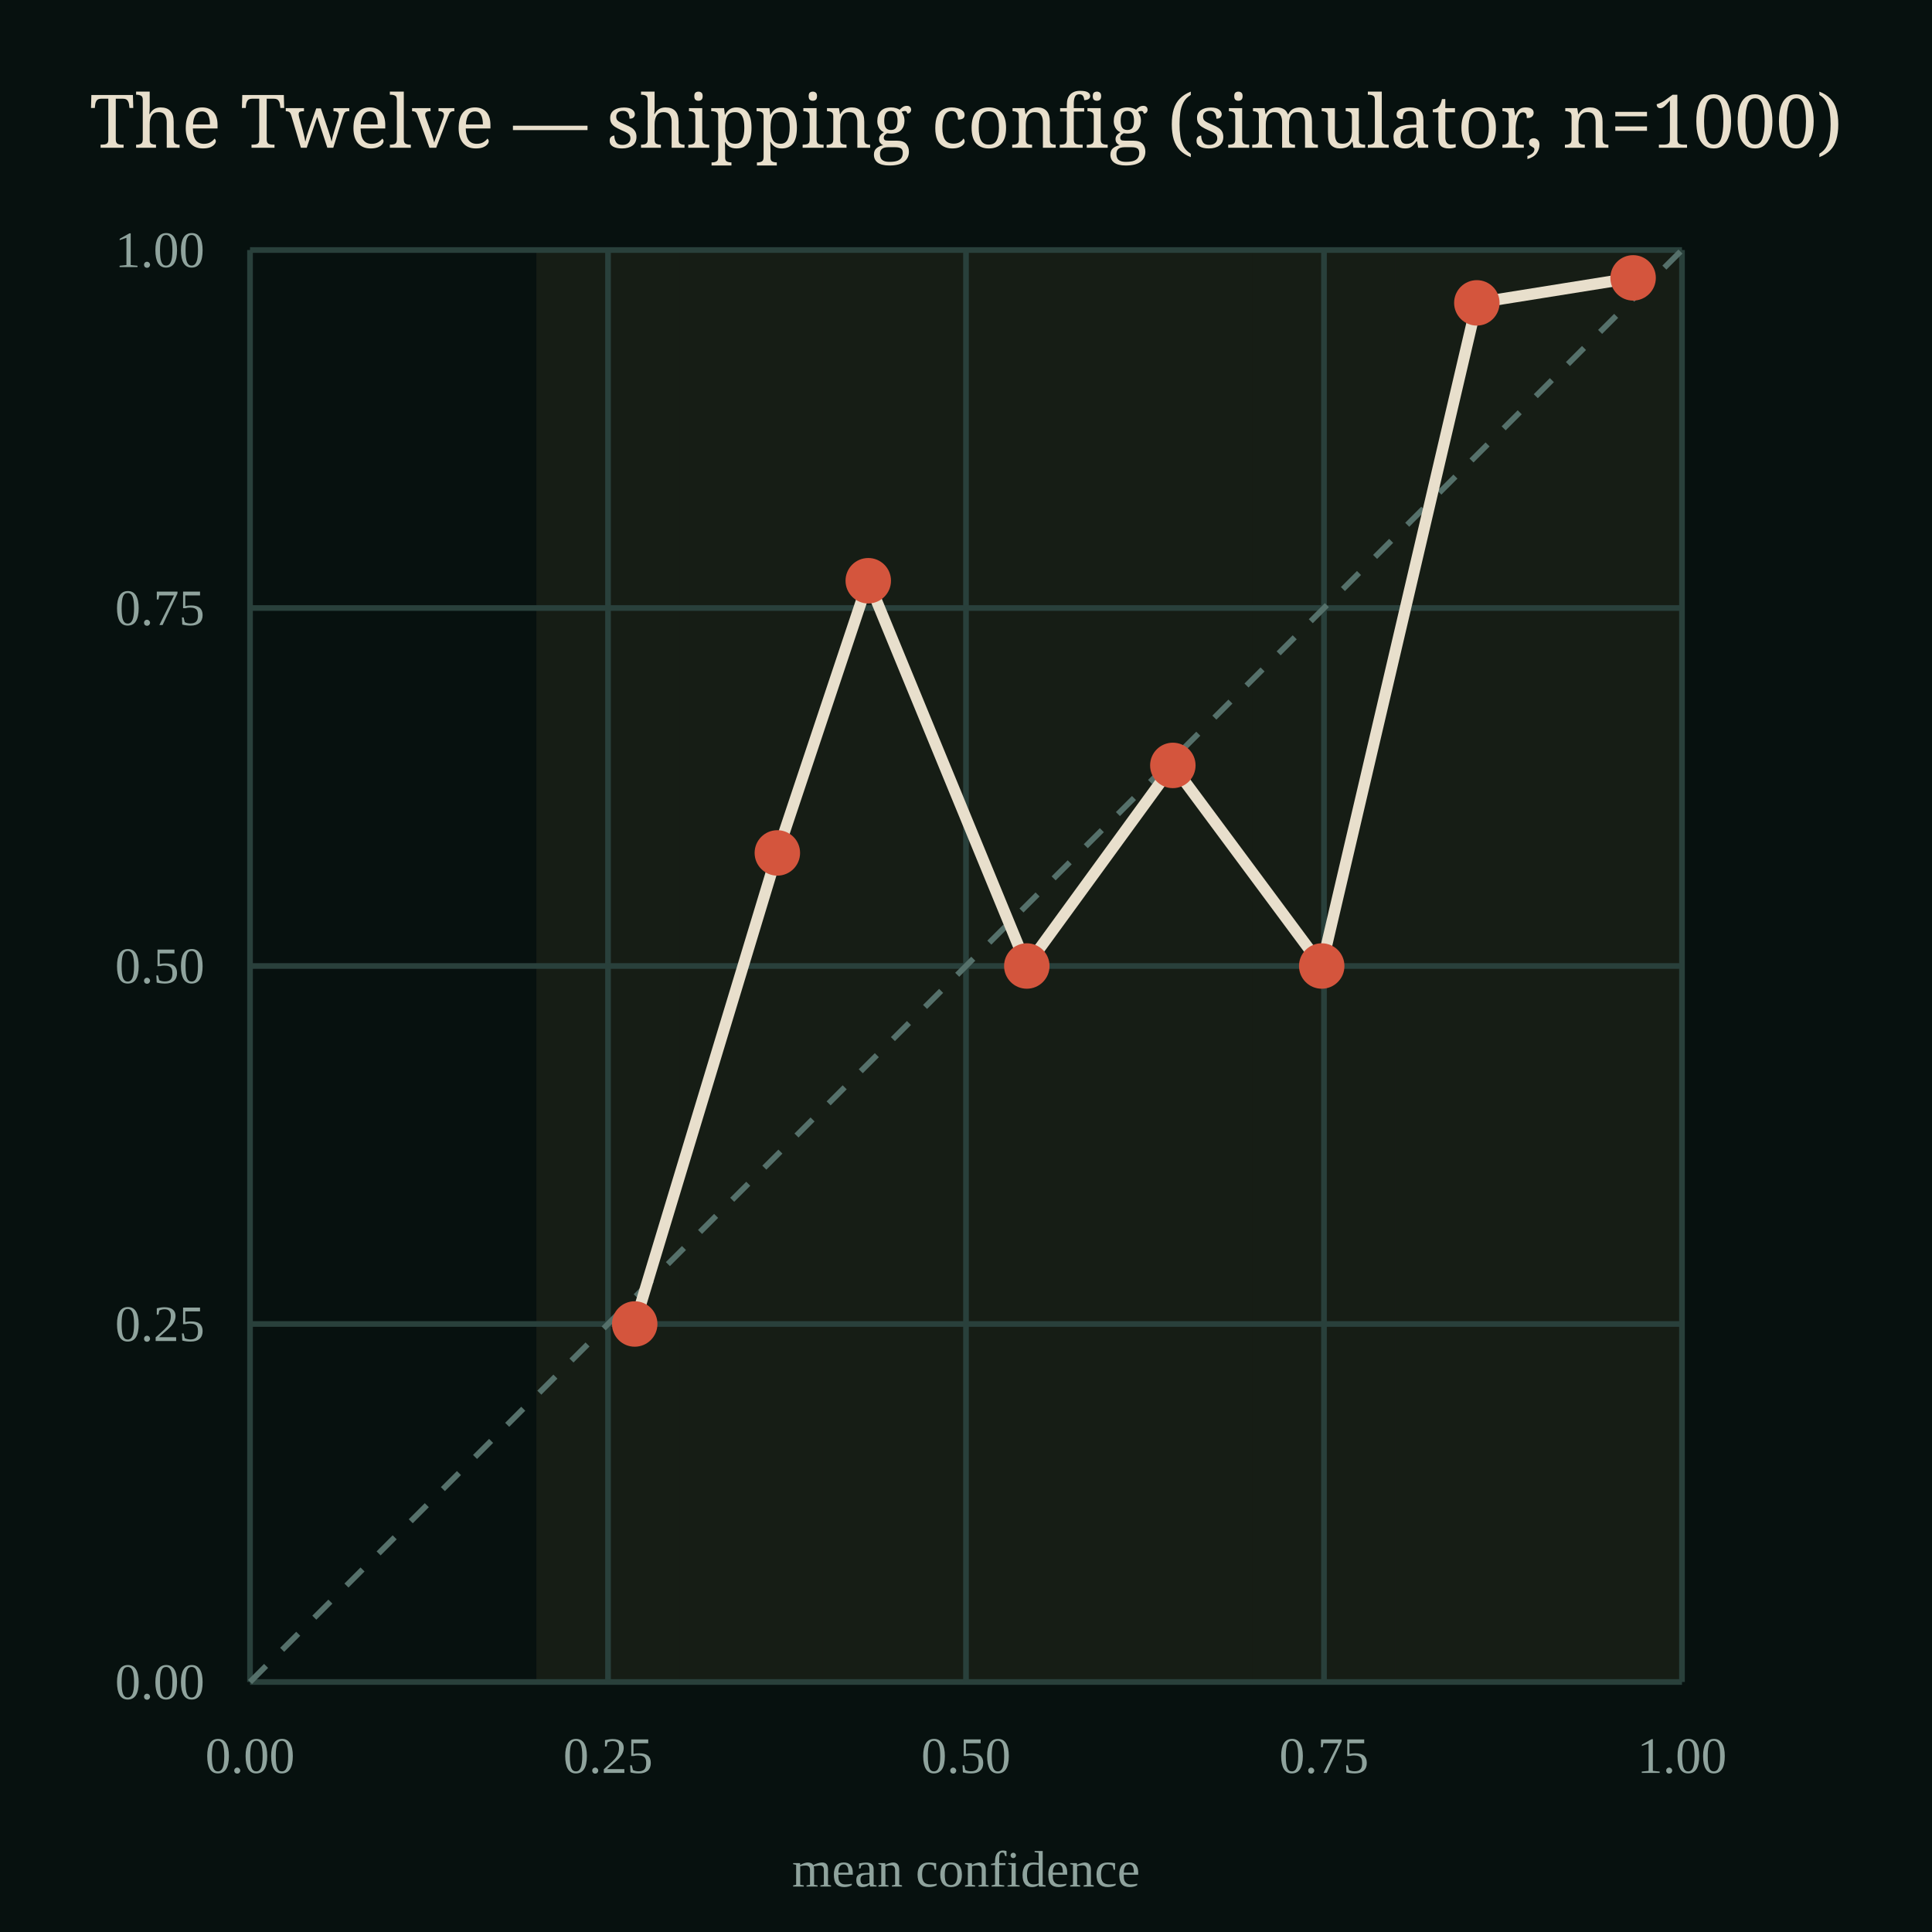
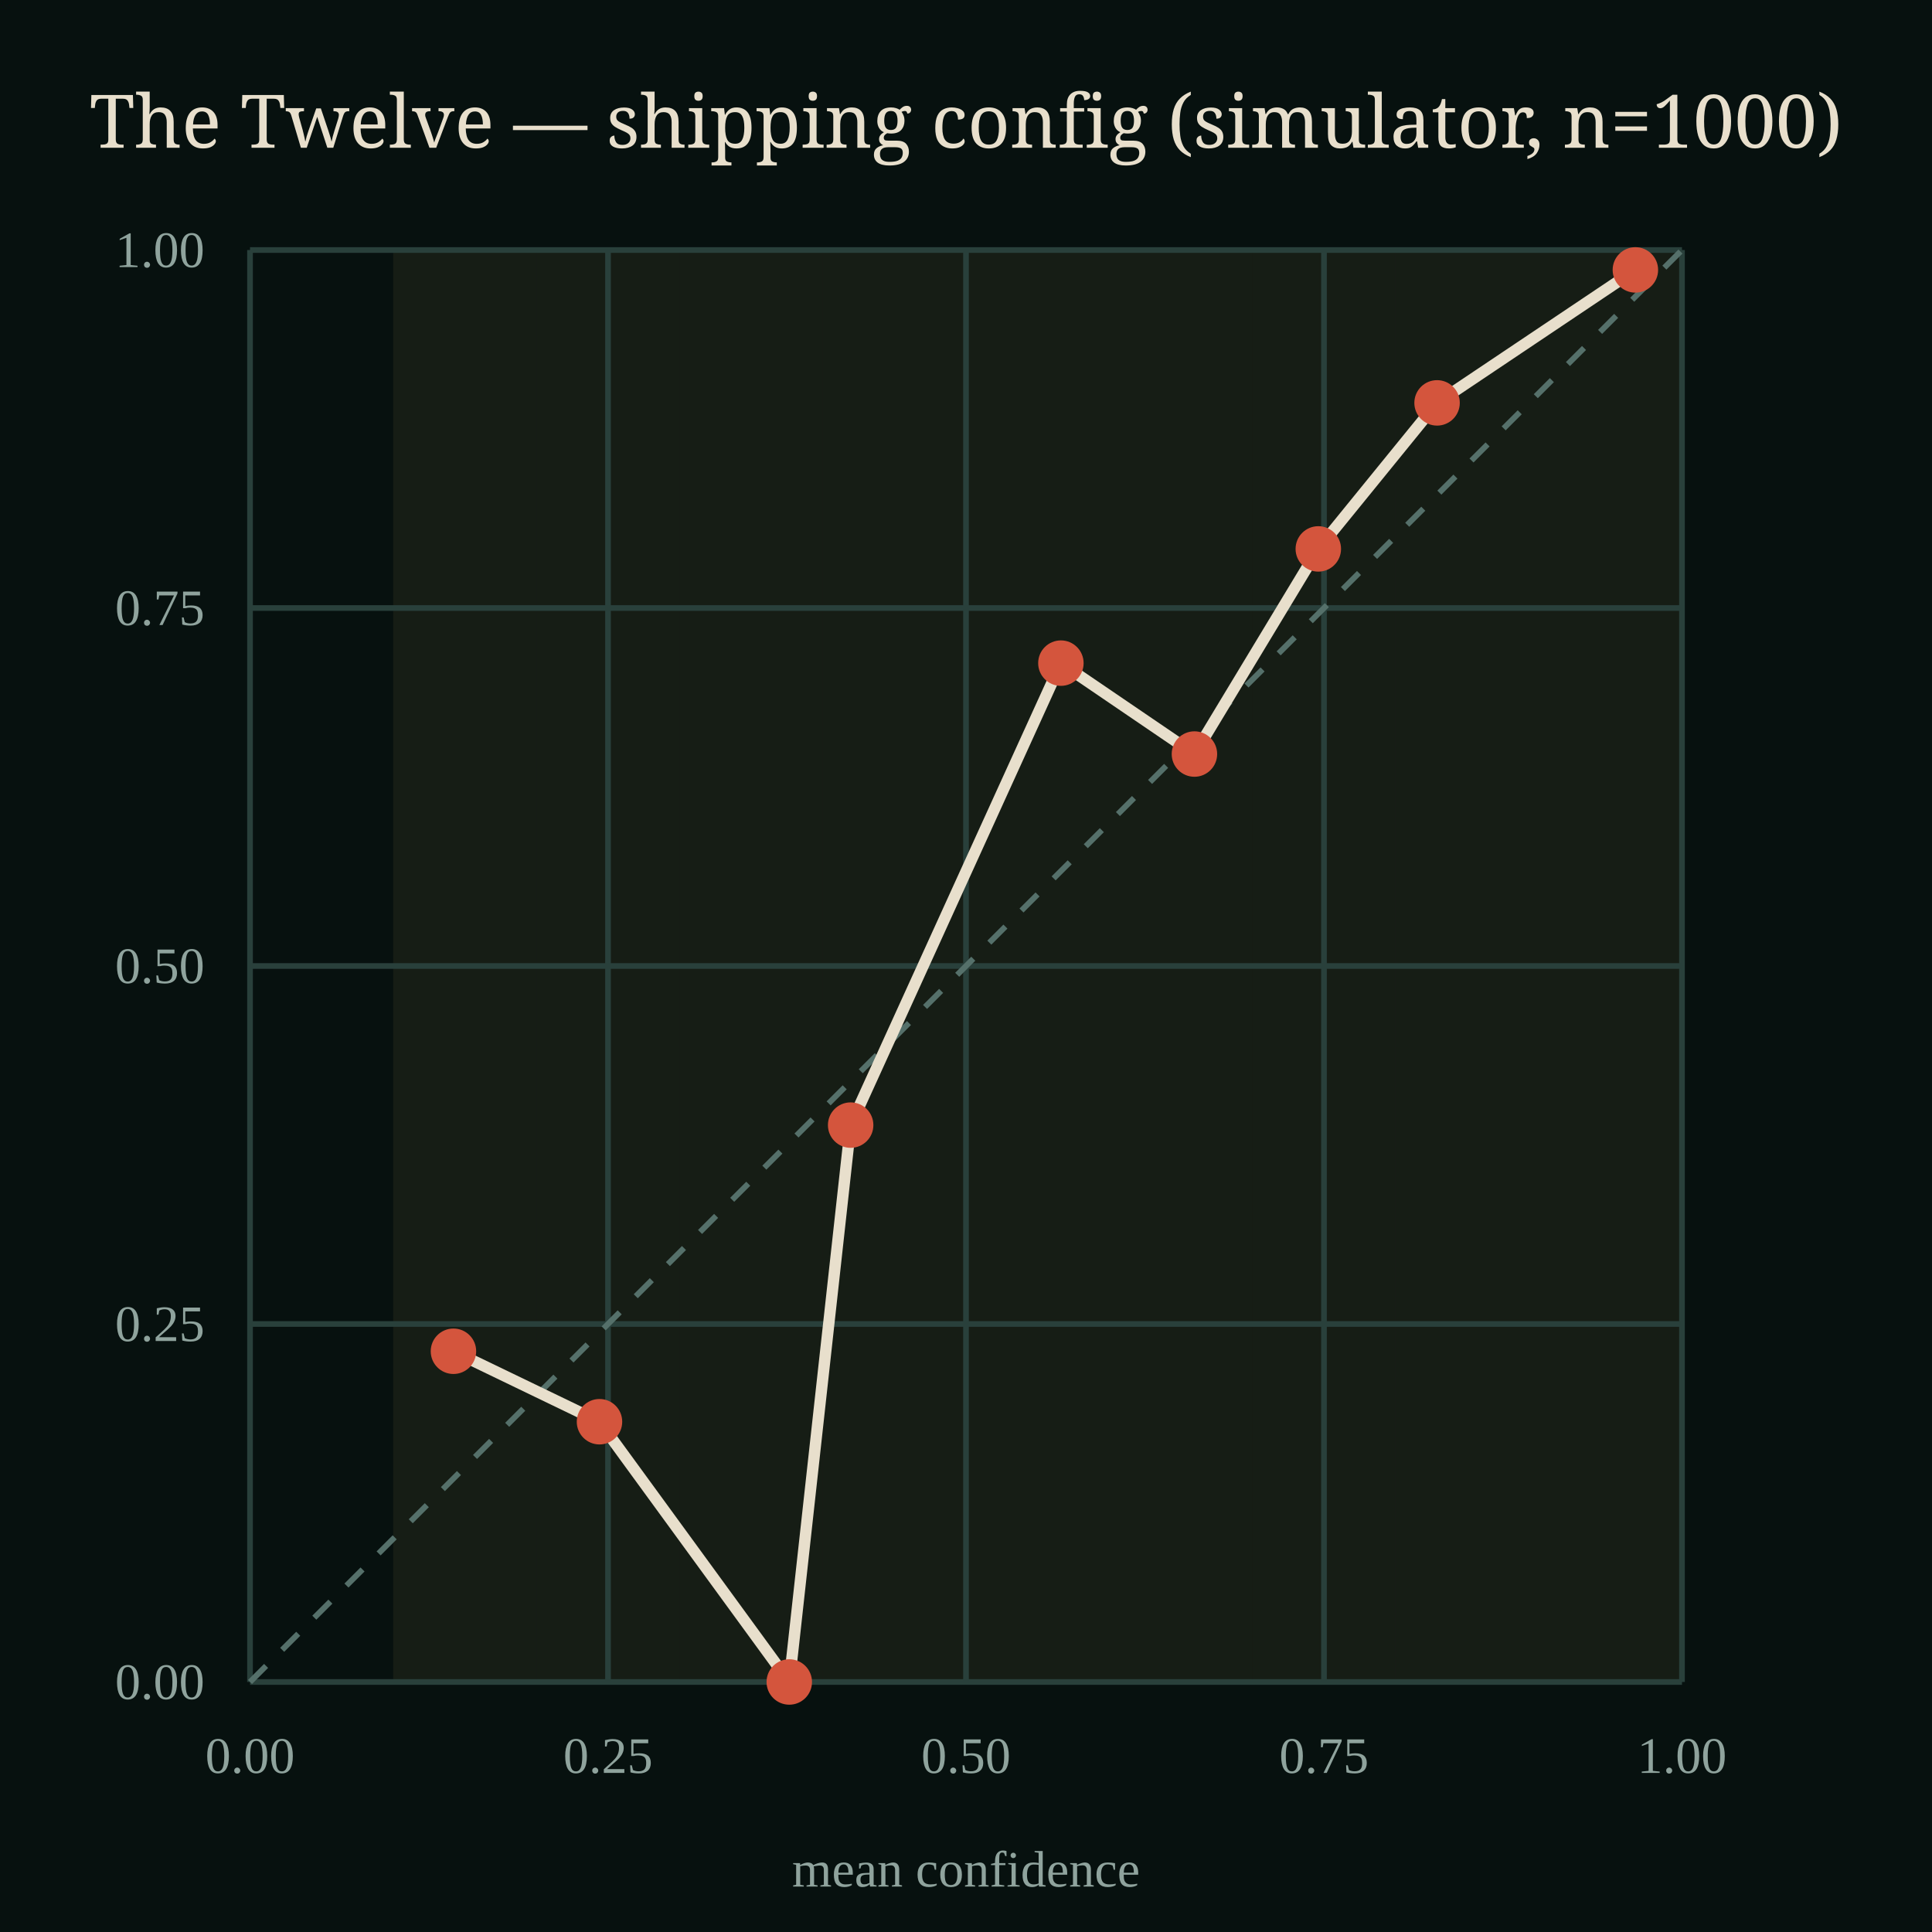
<svg xmlns="http://www.w3.org/2000/svg" width="340" height="340" viewBox="0 0 340 340" role="img" aria-label="The Twelve — shipping config (simulator, n=1000)">
  <rect width="340" height="340" fill="#07110f" />
+   <rect x="69.2" y="44" width="25.2" height="252" fill="#c9a25e" opacity="0.08" />
  <rect x="94.4" y="44" width="25.2" height="252" fill="#c9a25e" opacity="0.08" />
  <rect x="119.6" y="44" width="25.2" height="252" fill="#c9a25e" opacity="0.08" />
  <rect x="144.8" y="44" width="25.2" height="252" fill="#c9a25e" opacity="0.08" />
  <rect x="170.0" y="44" width="25.2" height="252" fill="#c9a25e" opacity="0.08" />
  <rect x="195.2" y="44" width="25.2" height="252" fill="#c9a25e" opacity="0.08" />
  <rect x="220.4" y="44" width="25.2" height="252" fill="#c9a25e" opacity="0.08" />
  <rect x="245.6" y="44" width="25.2" height="252" fill="#c9a25e" opacity="0.08" />
  <rect x="270.8" y="44" width="25.2" height="252" fill="#c9a25e" opacity="0.08" />
  <line x1="44" y1="44" x2="44" y2="296" stroke="#29403b" stroke-width="1" />
  <line x1="44" y1="296" x2="296" y2="296" stroke="#29403b" stroke-width="1" />
  <text x="44" y="312" fill="#8fa39d" font-size="9" text-anchor="middle">0.00</text>
  <text x="36" y="299" fill="#8fa39d" font-size="9" text-anchor="end">0.00</text>
  <line x1="107" y1="44" x2="107" y2="296" stroke="#29403b" stroke-width="1" />
  <line x1="44" y1="233" x2="296" y2="233" stroke="#29403b" stroke-width="1" />
  <text x="107" y="312" fill="#8fa39d" font-size="9" text-anchor="middle">0.25</text>
  <text x="36" y="236" fill="#8fa39d" font-size="9" text-anchor="end">0.25</text>
  <line x1="170" y1="44" x2="170" y2="296" stroke="#29403b" stroke-width="1" />
  <line x1="44" y1="170" x2="296" y2="170" stroke="#29403b" stroke-width="1" />
  <text x="170" y="312" fill="#8fa39d" font-size="9" text-anchor="middle">0.50</text>
  <text x="36" y="173" fill="#8fa39d" font-size="9" text-anchor="end">0.50</text>
  <line x1="233" y1="44" x2="233" y2="296" stroke="#29403b" stroke-width="1" />
  <line x1="44" y1="107" x2="296" y2="107" stroke="#29403b" stroke-width="1" />
  <text x="233" y="312" fill="#8fa39d" font-size="9" text-anchor="middle">0.75</text>
  <text x="36" y="110" fill="#8fa39d" font-size="9" text-anchor="end">0.75</text>
  <line x1="296" y1="44" x2="296" y2="296" stroke="#29403b" stroke-width="1" />
  <line x1="44" y1="44" x2="296" y2="44" stroke="#29403b" stroke-width="1" />
  <text x="296" y="312" fill="#8fa39d" font-size="9" text-anchor="middle">1.00</text>
  <text x="36" y="47" fill="#8fa39d" font-size="9" text-anchor="end">1.00</text>
  <line x1="44" y1="296" x2="296" y2="44" stroke="#55706a" stroke-dasharray="4 4" stroke-width="1" />
-   <polyline points="111.7,233.0 136.8,150.1 152.8,102.2 180.7,170.0 206.4,134.7 232.6,170.0 259.9,53.3 287.4,48.9" fill="none" stroke="#e8dfcc" stroke-width="2" />
-   <circle cx="111.7" cy="233.0" r="4" fill="#d4553d" />
-   <circle cx="136.8" cy="150.1" r="4" fill="#d4553d" />
-   <circle cx="152.8" cy="102.2" r="4" fill="#d4553d" />
-   <circle cx="180.7" cy="170.0" r="4" fill="#d4553d" />
-   <circle cx="206.4" cy="134.7" r="4" fill="#d4553d" />
-   <circle cx="232.6" cy="170.0" r="4" fill="#d4553d" />
-   <circle cx="259.9" cy="53.3" r="4" fill="#d4553d" />
-   <circle cx="287.4" cy="48.9" r="4" fill="#d4553d" />
+   <polyline points="79.8,237.8 105.5,250.2 138.9,296.0 149.7,198.0 186.7,116.7 210.2,132.7 232.0,96.6 252.9,70.9 287.8,47.5" fill="none" stroke="#e8dfcc" stroke-width="2" />
+   <circle cx="79.8" cy="237.8" r="4" fill="#d4553d" />
+   <circle cx="105.5" cy="250.2" r="4" fill="#d4553d" />
+   <circle cx="138.9" cy="296.0" r="4" fill="#d4553d" />
+   <circle cx="149.7" cy="198.0" r="4" fill="#d4553d" />
+   <circle cx="186.7" cy="116.7" r="4" fill="#d4553d" />
+   <circle cx="210.2" cy="132.7" r="4" fill="#d4553d" />
+   <circle cx="232.0" cy="96.6" r="4" fill="#d4553d" />
+   <circle cx="252.9" cy="70.9" r="4" fill="#d4553d" />
+   <circle cx="287.8" cy="47.5" r="4" fill="#d4553d" />
  <text x="170" y="26" fill="#e8dfcc" font-family="Georgia, serif" font-size="13" text-anchor="middle">The Twelve — shipping config (simulator, n=1000)</text>
  <text x="170" y="332" fill="#8fa39d" font-size="9" text-anchor="middle">mean confidence</text>
</svg>
